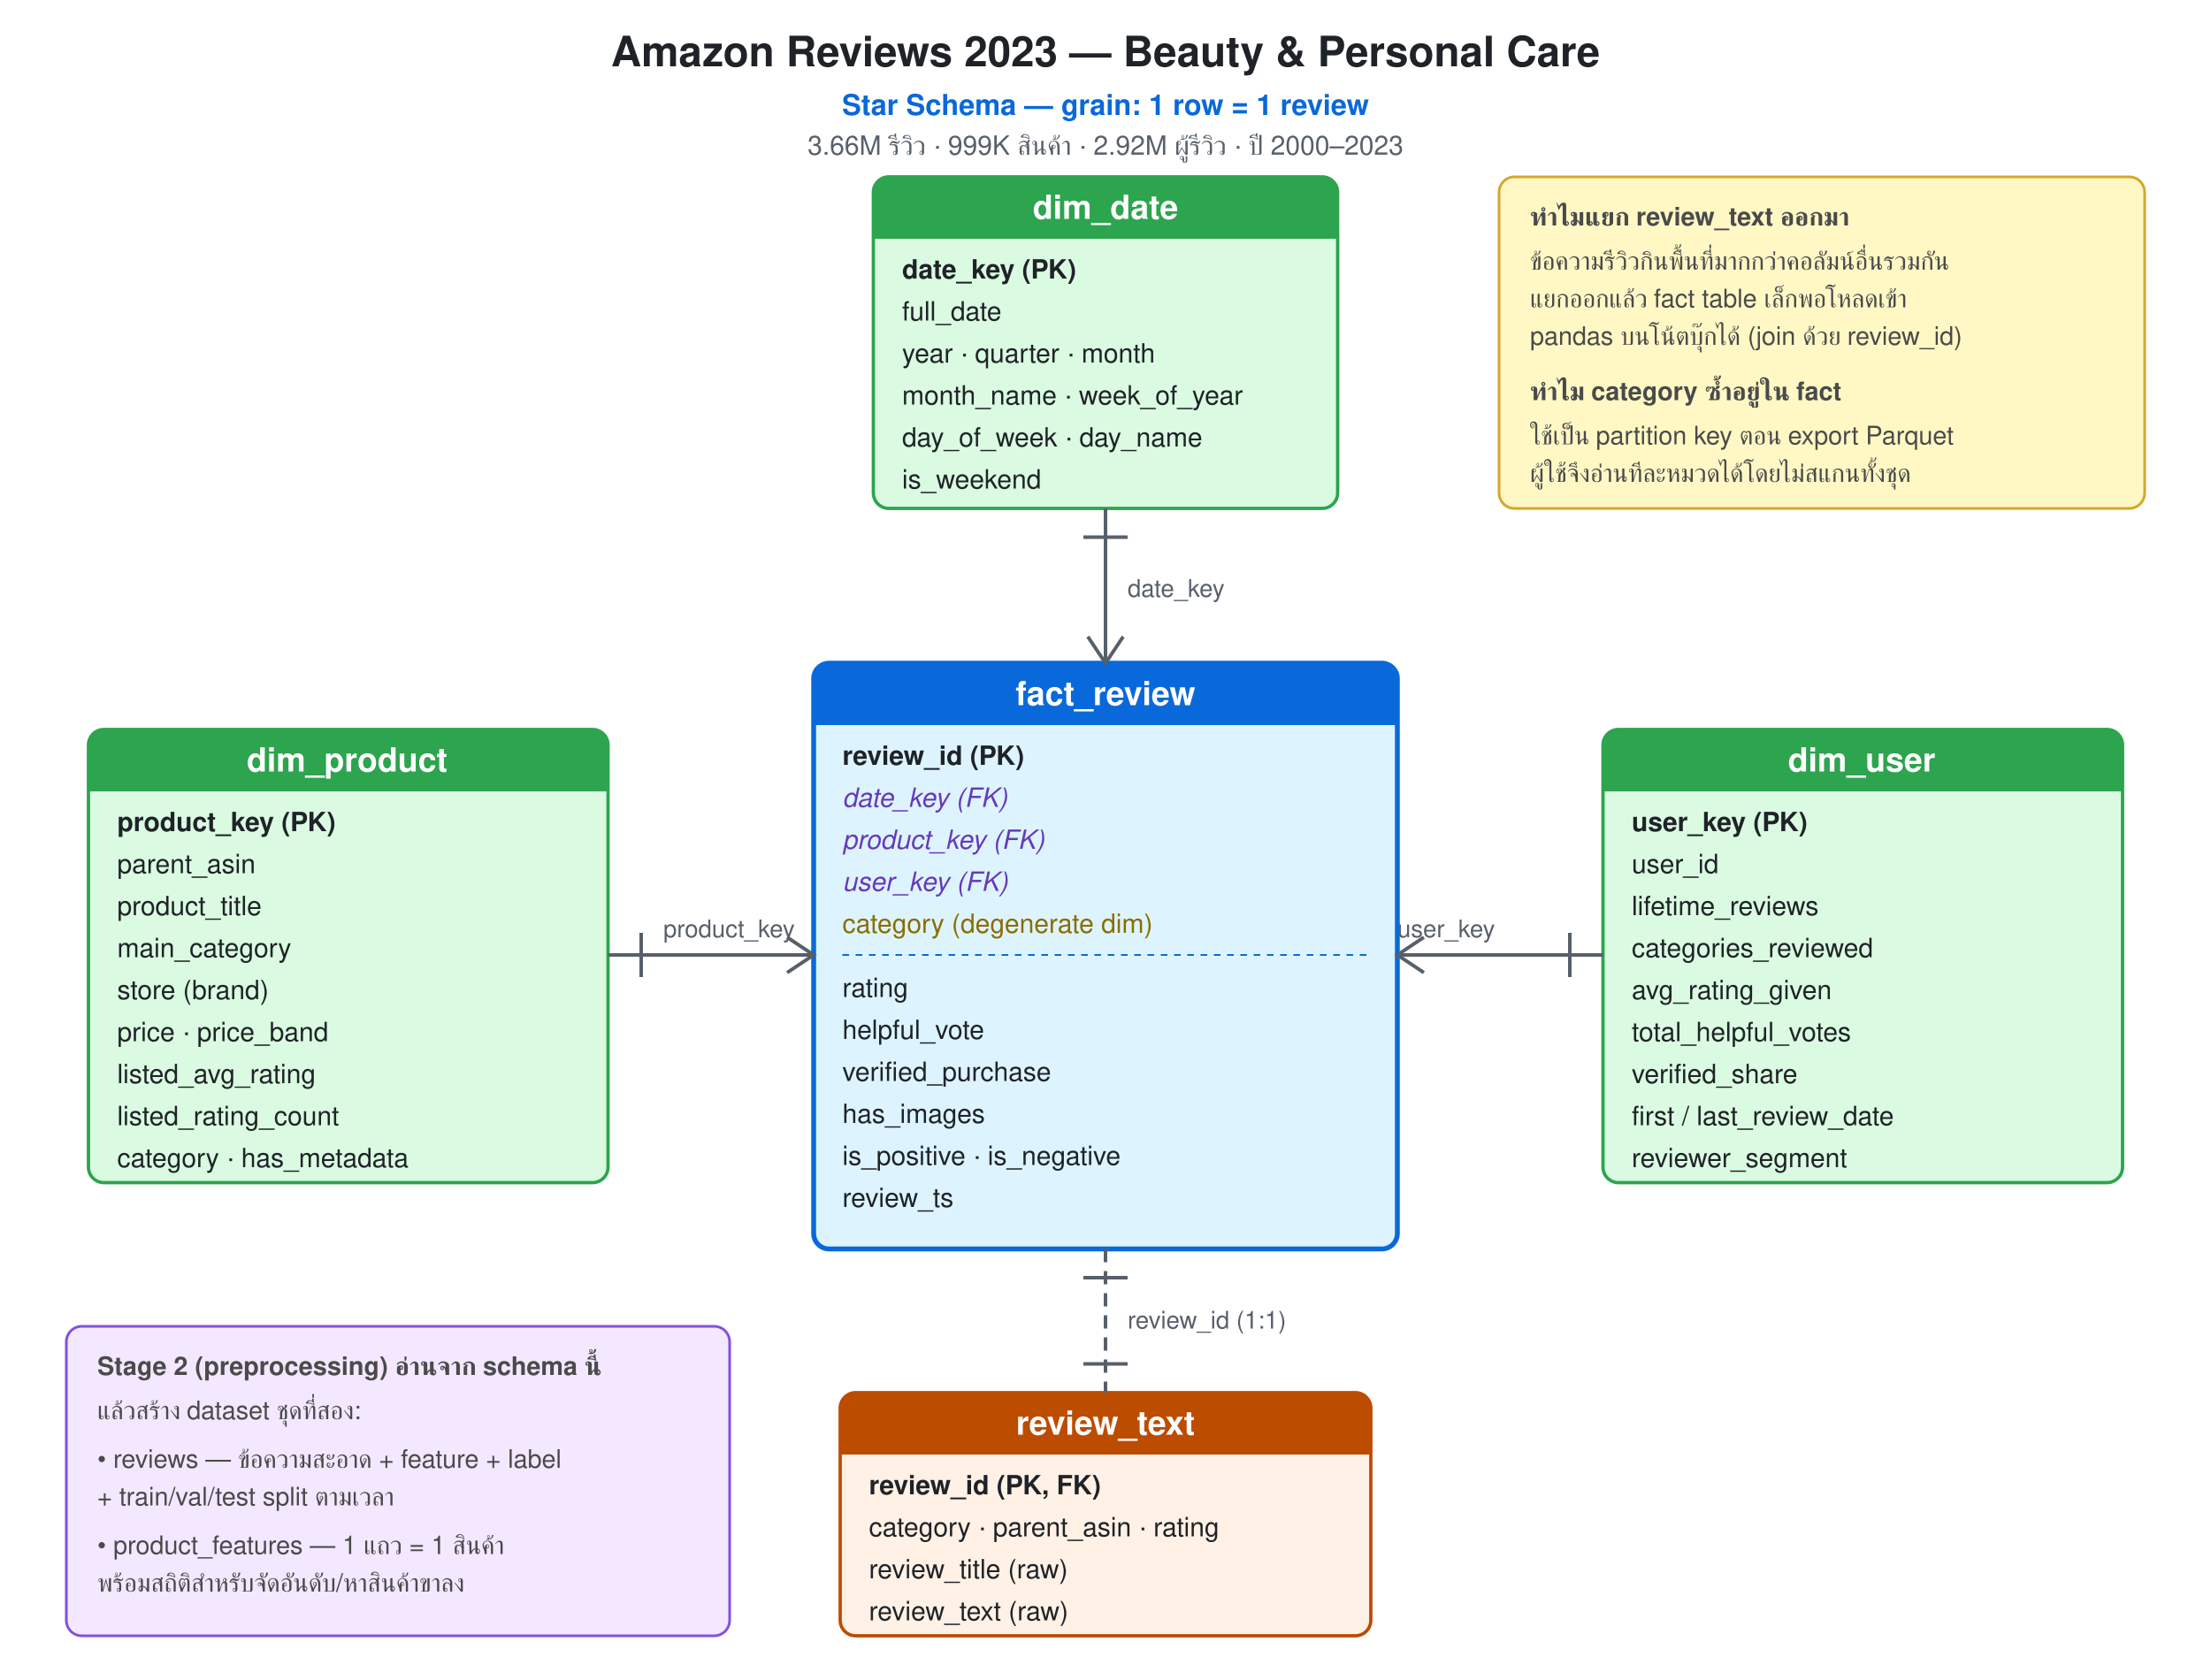
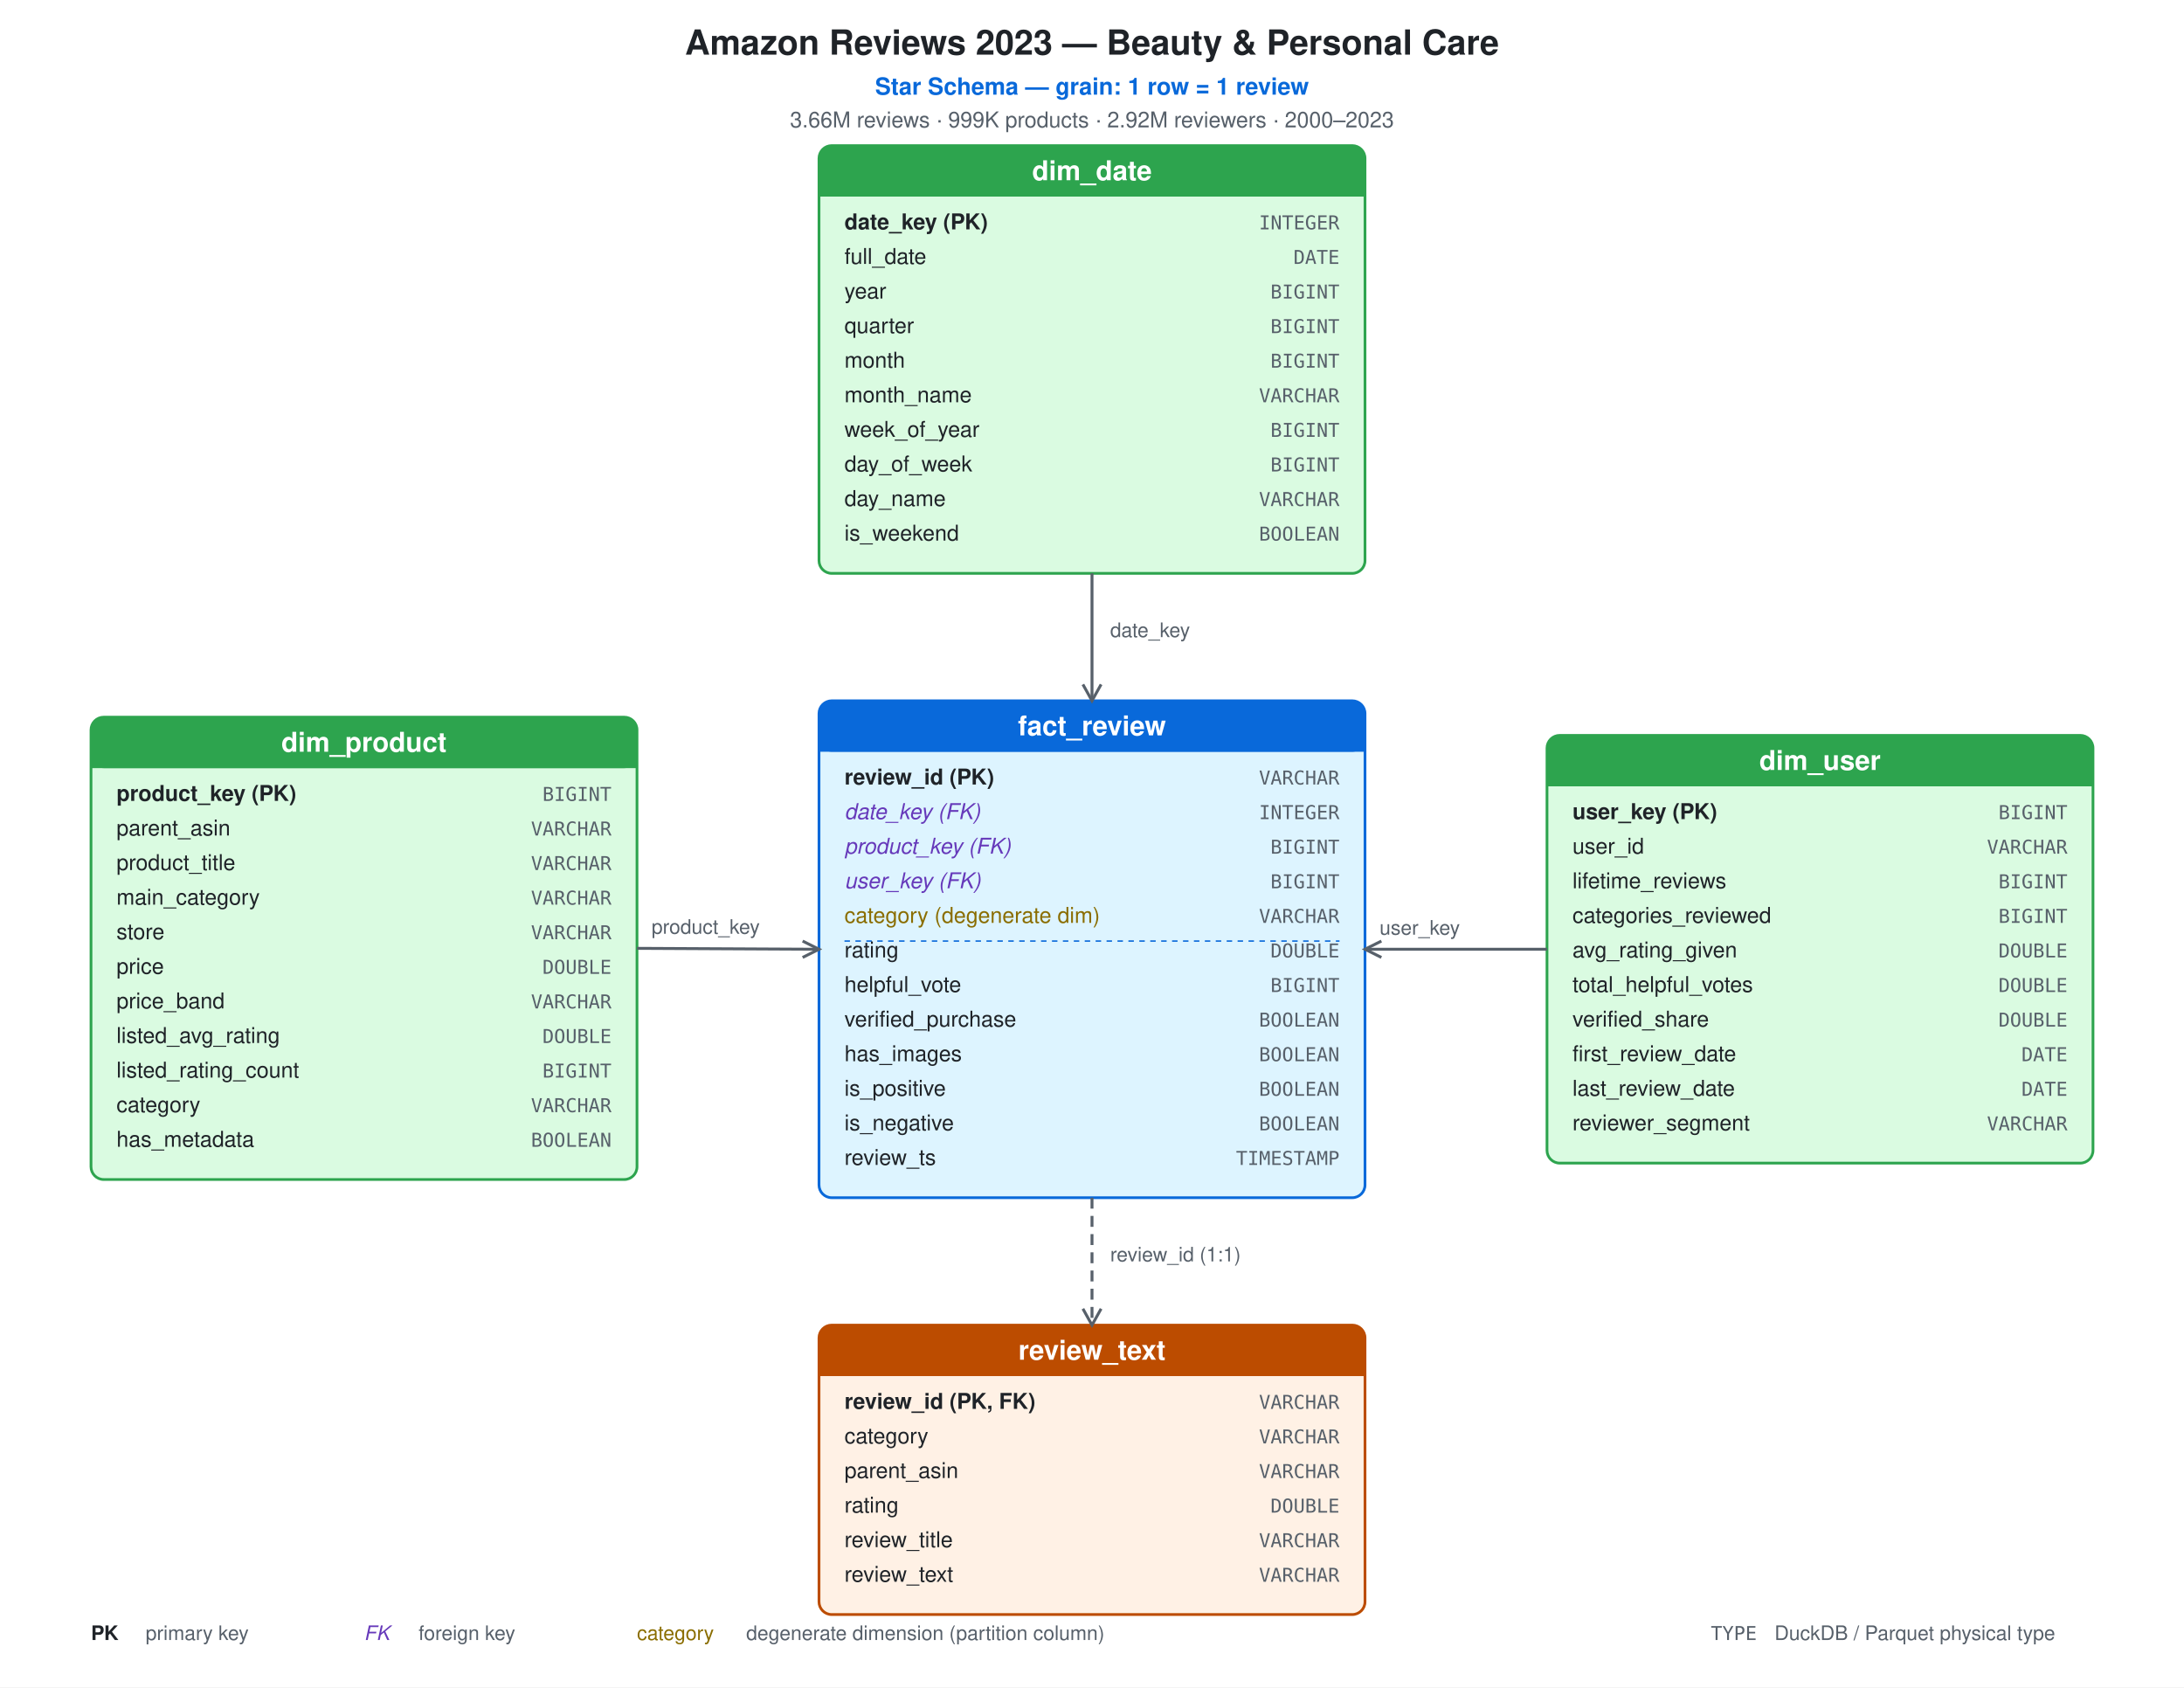
- <svg xmlns="http://www.w3.org/2000/svg" viewBox="0 0 1000 760" width="1000" height="760" font-family="-apple-system, BlinkMacSystemFont, 'Segoe UI', Helvetica, Arial, sans-serif">
-   <rect width="1000" height="760" fill="#ffffff" />
-   <text x="500" y="30" text-anchor="middle" font-size="19" font-weight="700" fill="#1f2328">
-  Amazon Reviews 2023 — Beauty &amp; Personal Care
-  </text>
-   <text x="500" y="52" text-anchor="middle" font-size="13" font-weight="600" fill="#0969da">Star Schema — grain: 1 row = 1 review</text>
-   <text x="500" y="70" text-anchor="middle" font-size="12" fill="#57606a">3.66M รีวิว · 999K สินค้า · 2.92M ผู้รีวิว · ปี 2000–2023</text>
+ <svg xmlns="http://www.w3.org/2000/svg" viewBox="0 0 1200 927" width="1200" height="927" font-family="-apple-system, BlinkMacSystemFont, 'Segoe UI', Helvetica, Arial, sans-serif">
+   <rect width="1200" height="927" fill="#ffffff" />
+   <text x="600" y="30" text-anchor="middle" font-size="19" font-weight="700" fill="#1f2328">Amazon Reviews 2023 — Beauty &amp; Personal Care</text>
+   <text x="600" y="52" text-anchor="middle" font-size="13" font-weight="600" fill="#0969da">Star Schema — grain: 1 row = 1 review</text>
+   <text x="600" y="70" text-anchor="middle" font-size="12" fill="#57606a">3.66M reviews · 999K products · 2.92M reviewers · 2000–2023</text>
  <g>
-     <rect x="395" y="80" width="210" height="150" rx="7" fill="#dafbe1" stroke="#2da44e" stroke-width="1.5" />
-     <rect x="395" y="80" width="210" height="28" rx="7" fill="#2da44e" />
-     <rect x="395" y="98" width="210" height="10" fill="#2da44e" />
-     <text x="500" y="99" text-anchor="middle" font-size="15" font-weight="700" fill="#ffffff">dim_date</text>
-     <text x="408" y="126" font-size="12" fill="#1f2328" font-weight="700">date_key (PK)</text>
-     <text x="408" y="145" font-size="12" fill="#1f2328">full_date</text>
-     <text x="408" y="164" font-size="12" fill="#1f2328">year · quarter · month</text>
-     <text x="408" y="183" font-size="12" fill="#1f2328">month_name · week_of_year</text>
-     <text x="408" y="202" font-size="12" fill="#1f2328">day_of_week · day_name</text>
-     <text x="408" y="221" font-size="12" fill="#1f2328">is_weekend</text>
+     <rect x="450" y="80" width="300" height="235" rx="7" fill="#dafbe1" stroke="#2da44e" stroke-width="1.5" />
+     <rect x="450" y="80" width="300" height="28" rx="7" fill="#2da44e" />
+     <rect x="450" y="98" width="300" height="10" fill="#2da44e" />
+     <text x="600" y="99" text-anchor="middle" font-size="15" font-weight="700" fill="#ffffff">dim_date</text>
+     <text x="464" y="126" font-size="12" font-weight="700" fill="#1f2328">date_key (PK)</text>
+     <text x="736" y="126" text-anchor="end" font-size="10.5" font-family="ui-monospace, SFMono-Regular, Menlo, Consolas, monospace" fill="#57606a">INTEGER</text>
+     <text x="464" y="145" font-size="12" fill="#1f2328">full_date</text>
+     <text x="736" y="145" text-anchor="end" font-size="10.5" font-family="ui-monospace, SFMono-Regular, Menlo, Consolas, monospace" fill="#57606a">DATE</text>
+     <text x="464" y="164" font-size="12" fill="#1f2328">year</text>
+     <text x="736" y="164" text-anchor="end" font-size="10.5" font-family="ui-monospace, SFMono-Regular, Menlo, Consolas, monospace" fill="#57606a">BIGINT</text>
+     <text x="464" y="183" font-size="12" fill="#1f2328">quarter</text>
+     <text x="736" y="183" text-anchor="end" font-size="10.5" font-family="ui-monospace, SFMono-Regular, Menlo, Consolas, monospace" fill="#57606a">BIGINT</text>
+     <text x="464" y="202" font-size="12" fill="#1f2328">month</text>
+     <text x="736" y="202" text-anchor="end" font-size="10.5" font-family="ui-monospace, SFMono-Regular, Menlo, Consolas, monospace" fill="#57606a">BIGINT</text>
+     <text x="464" y="221" font-size="12" fill="#1f2328">month_name</text>
+     <text x="736" y="221" text-anchor="end" font-size="10.5" font-family="ui-monospace, SFMono-Regular, Menlo, Consolas, monospace" fill="#57606a">VARCHAR</text>
+     <text x="464" y="240" font-size="12" fill="#1f2328">week_of_year</text>
+     <text x="736" y="240" text-anchor="end" font-size="10.5" font-family="ui-monospace, SFMono-Regular, Menlo, Consolas, monospace" fill="#57606a">BIGINT</text>
+     <text x="464" y="259" font-size="12" fill="#1f2328">day_of_week</text>
+     <text x="736" y="259" text-anchor="end" font-size="10.5" font-family="ui-monospace, SFMono-Regular, Menlo, Consolas, monospace" fill="#57606a">BIGINT</text>
+     <text x="464" y="278" font-size="12" fill="#1f2328">day_name</text>
+     <text x="736" y="278" text-anchor="end" font-size="10.5" font-family="ui-monospace, SFMono-Regular, Menlo, Consolas, monospace" fill="#57606a">VARCHAR</text>
+     <text x="464" y="297" font-size="12" fill="#1f2328">is_weekend</text>
+     <text x="736" y="297" text-anchor="end" font-size="10.5" font-family="ui-monospace, SFMono-Regular, Menlo, Consolas, monospace" fill="#57606a">BOOLEAN</text>
  </g>
  <g>
-     <rect x="40" y="330" width="235" height="205" rx="7" fill="#dafbe1" stroke="#2da44e" stroke-width="1.5" />
-     <rect x="40" y="330" width="235" height="28" rx="7" fill="#2da44e" />
-     <rect x="40" y="348" width="235" height="10" fill="#2da44e" />
-     <text x="157" y="349" text-anchor="middle" font-size="15" font-weight="700" fill="#ffffff">dim_product</text>
-     <text x="53" y="376" font-size="12" fill="#1f2328" font-weight="700">product_key (PK)</text>
-     <text x="53" y="395" font-size="12" fill="#1f2328">parent_asin</text>
-     <text x="53" y="414" font-size="12" fill="#1f2328">product_title</text>
-     <text x="53" y="433" font-size="12" fill="#1f2328">main_category</text>
-     <text x="53" y="452" font-size="12" fill="#1f2328">store (brand)</text>
-     <text x="53" y="471" font-size="12" fill="#1f2328">price · price_band</text>
-     <text x="53" y="490" font-size="12" fill="#1f2328">listed_avg_rating</text>
-     <text x="53" y="509" font-size="12" fill="#1f2328">listed_rating_count</text>
-     <text x="53" y="528" font-size="12" fill="#1f2328">category · has_metadata</text>
+     <rect x="50" y="394" width="300" height="254" rx="7" fill="#dafbe1" stroke="#2da44e" stroke-width="1.5" />
+     <rect x="50" y="394" width="300" height="28" rx="7" fill="#2da44e" />
+     <rect x="50" y="412" width="300" height="10" fill="#2da44e" />
+     <text x="200" y="413" text-anchor="middle" font-size="15" font-weight="700" fill="#ffffff">dim_product</text>
+     <text x="64" y="440" font-size="12" font-weight="700" fill="#1f2328">product_key (PK)</text>
+     <text x="336" y="440" text-anchor="end" font-size="10.5" font-family="ui-monospace, SFMono-Regular, Menlo, Consolas, monospace" fill="#57606a">BIGINT</text>
+     <text x="64" y="459" font-size="12" fill="#1f2328">parent_asin</text>
+     <text x="336" y="459" text-anchor="end" font-size="10.5" font-family="ui-monospace, SFMono-Regular, Menlo, Consolas, monospace" fill="#57606a">VARCHAR</text>
+     <text x="64" y="478" font-size="12" fill="#1f2328">product_title</text>
+     <text x="336" y="478" text-anchor="end" font-size="10.5" font-family="ui-monospace, SFMono-Regular, Menlo, Consolas, monospace" fill="#57606a">VARCHAR</text>
+     <text x="64" y="497" font-size="12" fill="#1f2328">main_category</text>
+     <text x="336" y="497" text-anchor="end" font-size="10.5" font-family="ui-monospace, SFMono-Regular, Menlo, Consolas, monospace" fill="#57606a">VARCHAR</text>
+     <text x="64" y="516" font-size="12" fill="#1f2328">store</text>
+     <text x="336" y="516" text-anchor="end" font-size="10.5" font-family="ui-monospace, SFMono-Regular, Menlo, Consolas, monospace" fill="#57606a">VARCHAR</text>
+     <text x="64" y="535" font-size="12" fill="#1f2328">price</text>
+     <text x="336" y="535" text-anchor="end" font-size="10.5" font-family="ui-monospace, SFMono-Regular, Menlo, Consolas, monospace" fill="#57606a">DOUBLE</text>
+     <text x="64" y="554" font-size="12" fill="#1f2328">price_band</text>
+     <text x="336" y="554" text-anchor="end" font-size="10.5" font-family="ui-monospace, SFMono-Regular, Menlo, Consolas, monospace" fill="#57606a">VARCHAR</text>
+     <text x="64" y="573" font-size="12" fill="#1f2328">listed_avg_rating</text>
+     <text x="336" y="573" text-anchor="end" font-size="10.5" font-family="ui-monospace, SFMono-Regular, Menlo, Consolas, monospace" fill="#57606a">DOUBLE</text>
+     <text x="64" y="592" font-size="12" fill="#1f2328">listed_rating_count</text>
+     <text x="336" y="592" text-anchor="end" font-size="10.5" font-family="ui-monospace, SFMono-Regular, Menlo, Consolas, monospace" fill="#57606a">BIGINT</text>
+     <text x="64" y="611" font-size="12" fill="#1f2328">category</text>
+     <text x="336" y="611" text-anchor="end" font-size="10.5" font-family="ui-monospace, SFMono-Regular, Menlo, Consolas, monospace" fill="#57606a">VARCHAR</text>
+     <text x="64" y="630" font-size="12" fill="#1f2328">has_metadata</text>
+     <text x="336" y="630" text-anchor="end" font-size="10.5" font-family="ui-monospace, SFMono-Regular, Menlo, Consolas, monospace" fill="#57606a">BOOLEAN</text>
  </g>
  <g>
-     <rect x="725" y="330" width="235" height="205" rx="7" fill="#dafbe1" stroke="#2da44e" stroke-width="1.5" />
-     <rect x="725" y="330" width="235" height="28" rx="7" fill="#2da44e" />
-     <rect x="725" y="348" width="235" height="10" fill="#2da44e" />
-     <text x="842" y="349" text-anchor="middle" font-size="15" font-weight="700" fill="#ffffff">dim_user</text>
-     <text x="738" y="376" font-size="12" fill="#1f2328" font-weight="700">user_key (PK)</text>
-     <text x="738" y="395" font-size="12" fill="#1f2328">user_id</text>
-     <text x="738" y="414" font-size="12" fill="#1f2328">lifetime_reviews</text>
-     <text x="738" y="433" font-size="12" fill="#1f2328">categories_reviewed</text>
-     <text x="738" y="452" font-size="12" fill="#1f2328">avg_rating_given</text>
-     <text x="738" y="471" font-size="12" fill="#1f2328">total_helpful_votes</text>
-     <text x="738" y="490" font-size="12" fill="#1f2328">verified_share</text>
-     <text x="738" y="509" font-size="12" fill="#1f2328">first / last_review_date</text>
-     <text x="738" y="528" font-size="12" fill="#1f2328">reviewer_segment</text>
+     <rect x="850" y="404" width="300" height="235" rx="7" fill="#dafbe1" stroke="#2da44e" stroke-width="1.5" />
+     <rect x="850" y="404" width="300" height="28" rx="7" fill="#2da44e" />
+     <rect x="850" y="422" width="300" height="10" fill="#2da44e" />
+     <text x="1000" y="423" text-anchor="middle" font-size="15" font-weight="700" fill="#ffffff">dim_user</text>
+     <text x="864" y="450" font-size="12" font-weight="700" fill="#1f2328">user_key (PK)</text>
+     <text x="1136" y="450" text-anchor="end" font-size="10.5" font-family="ui-monospace, SFMono-Regular, Menlo, Consolas, monospace" fill="#57606a">BIGINT</text>
+     <text x="864" y="469" font-size="12" fill="#1f2328">user_id</text>
+     <text x="1136" y="469" text-anchor="end" font-size="10.5" font-family="ui-monospace, SFMono-Regular, Menlo, Consolas, monospace" fill="#57606a">VARCHAR</text>
+     <text x="864" y="488" font-size="12" fill="#1f2328">lifetime_reviews</text>
+     <text x="1136" y="488" text-anchor="end" font-size="10.5" font-family="ui-monospace, SFMono-Regular, Menlo, Consolas, monospace" fill="#57606a">BIGINT</text>
+     <text x="864" y="507" font-size="12" fill="#1f2328">categories_reviewed</text>
+     <text x="1136" y="507" text-anchor="end" font-size="10.5" font-family="ui-monospace, SFMono-Regular, Menlo, Consolas, monospace" fill="#57606a">BIGINT</text>
+     <text x="864" y="526" font-size="12" fill="#1f2328">avg_rating_given</text>
+     <text x="1136" y="526" text-anchor="end" font-size="10.5" font-family="ui-monospace, SFMono-Regular, Menlo, Consolas, monospace" fill="#57606a">DOUBLE</text>
+     <text x="864" y="545" font-size="12" fill="#1f2328">total_helpful_votes</text>
+     <text x="1136" y="545" text-anchor="end" font-size="10.5" font-family="ui-monospace, SFMono-Regular, Menlo, Consolas, monospace" fill="#57606a">DOUBLE</text>
+     <text x="864" y="564" font-size="12" fill="#1f2328">verified_share</text>
+     <text x="1136" y="564" text-anchor="end" font-size="10.5" font-family="ui-monospace, SFMono-Regular, Menlo, Consolas, monospace" fill="#57606a">DOUBLE</text>
+     <text x="864" y="583" font-size="12" fill="#1f2328">first_review_date</text>
+     <text x="1136" y="583" text-anchor="end" font-size="10.5" font-family="ui-monospace, SFMono-Regular, Menlo, Consolas, monospace" fill="#57606a">DATE</text>
+     <text x="864" y="602" font-size="12" fill="#1f2328">last_review_date</text>
+     <text x="1136" y="602" text-anchor="end" font-size="10.5" font-family="ui-monospace, SFMono-Regular, Menlo, Consolas, monospace" fill="#57606a">DATE</text>
+     <text x="864" y="621" font-size="12" fill="#1f2328">reviewer_segment</text>
+     <text x="1136" y="621" text-anchor="end" font-size="10.5" font-family="ui-monospace, SFMono-Regular, Menlo, Consolas, monospace" fill="#57606a">VARCHAR</text>
  </g>
  <g>
-     <rect x="368" y="300" width="264" height="265" rx="7" fill="#ddf4ff" stroke="#0969da" stroke-width="2.2" />
-     <rect x="368" y="300" width="264" height="28" rx="7" fill="#0969da" />
-     <rect x="368" y="318" width="264" height="10" fill="#0969da" />
-     <text x="500" y="319" text-anchor="middle" font-size="15" font-weight="700" fill="#ffffff">fact_review</text>
-     <text x="381" y="346" font-size="12" fill="#1f2328" font-weight="700">review_id (PK)</text>
-     <text x="381" y="365" font-size="12" fill="#6639ba" font-style="italic">date_key (FK)</text>
-     <text x="381" y="384" font-size="12" fill="#6639ba" font-style="italic">product_key (FK)</text>
-     <text x="381" y="403" font-size="12" fill="#6639ba" font-style="italic">user_key (FK)</text>
-     <text x="381" y="422" font-size="12" fill="#8a6d00">category (degenerate dim)</text>
-     <line x1="381" y1="432" x2="619" y2="432" stroke="#0969da" stroke-width="0.8" stroke-dasharray="3,3" />
-     <text x="381" y="451" font-size="12" fill="#1f2328">rating</text>
-     <text x="381" y="470" font-size="12" fill="#1f2328">helpful_vote</text>
-     <text x="381" y="489" font-size="12" fill="#1f2328">verified_purchase</text>
-     <text x="381" y="508" font-size="12" fill="#1f2328">has_images</text>
-     <text x="381" y="527" font-size="12" fill="#1f2328">is_positive · is_negative</text>
-     <text x="381" y="546" font-size="12" fill="#1f2328">review_ts</text>
+     <rect x="450" y="385" width="300" height="273" rx="7" fill="#ddf4ff" stroke="#0969da" stroke-width="1.5" />
+     <rect x="450" y="385" width="300" height="28" rx="7" fill="#0969da" />
+     <rect x="450" y="403" width="300" height="10" fill="#0969da" />
+     <text x="600" y="404" text-anchor="middle" font-size="15" font-weight="700" fill="#ffffff">fact_review</text>
+     <text x="464" y="431" font-size="12" font-weight="700" fill="#1f2328">review_id (PK)</text>
+     <text x="736" y="431" text-anchor="end" font-size="10.5" font-family="ui-monospace, SFMono-Regular, Menlo, Consolas, monospace" fill="#57606a">VARCHAR</text>
+     <text x="464" y="450" font-size="12" font-style="italic" fill="#6639ba">date_key (FK)</text>
+     <text x="736" y="450" text-anchor="end" font-size="10.5" font-family="ui-monospace, SFMono-Regular, Menlo, Consolas, monospace" fill="#57606a">INTEGER</text>
+     <text x="464" y="469" font-size="12" font-style="italic" fill="#6639ba">product_key (FK)</text>
+     <text x="736" y="469" text-anchor="end" font-size="10.5" font-family="ui-monospace, SFMono-Regular, Menlo, Consolas, monospace" fill="#57606a">BIGINT</text>
+     <text x="464" y="488" font-size="12" font-style="italic" fill="#6639ba">user_key (FK)</text>
+     <text x="736" y="488" text-anchor="end" font-size="10.5" font-family="ui-monospace, SFMono-Regular, Menlo, Consolas, monospace" fill="#57606a">BIGINT</text>
+     <text x="464" y="507" font-size="12" fill="#8a6d00">category (degenerate dim)</text>
+     <text x="736" y="507" text-anchor="end" font-size="10.5" font-family="ui-monospace, SFMono-Regular, Menlo, Consolas, monospace" fill="#57606a">VARCHAR</text>
+     <line x1="464" y1="517" x2="736" y2="517" stroke="#0969da" stroke-width="0.8" stroke-dasharray="3,3" />
+     <text x="464" y="526" font-size="12" fill="#1f2328">rating</text>
+     <text x="736" y="526" text-anchor="end" font-size="10.5" font-family="ui-monospace, SFMono-Regular, Menlo, Consolas, monospace" fill="#57606a">DOUBLE</text>
+     <text x="464" y="545" font-size="12" fill="#1f2328">helpful_vote</text>
+     <text x="736" y="545" text-anchor="end" font-size="10.5" font-family="ui-monospace, SFMono-Regular, Menlo, Consolas, monospace" fill="#57606a">BIGINT</text>
+     <text x="464" y="564" font-size="12" fill="#1f2328">verified_purchase</text>
+     <text x="736" y="564" text-anchor="end" font-size="10.5" font-family="ui-monospace, SFMono-Regular, Menlo, Consolas, monospace" fill="#57606a">BOOLEAN</text>
+     <text x="464" y="583" font-size="12" fill="#1f2328">has_images</text>
+     <text x="736" y="583" text-anchor="end" font-size="10.5" font-family="ui-monospace, SFMono-Regular, Menlo, Consolas, monospace" fill="#57606a">BOOLEAN</text>
+     <text x="464" y="602" font-size="12" fill="#1f2328">is_positive</text>
+     <text x="736" y="602" text-anchor="end" font-size="10.5" font-family="ui-monospace, SFMono-Regular, Menlo, Consolas, monospace" fill="#57606a">BOOLEAN</text>
+     <text x="464" y="621" font-size="12" fill="#1f2328">is_negative</text>
+     <text x="736" y="621" text-anchor="end" font-size="10.5" font-family="ui-monospace, SFMono-Regular, Menlo, Consolas, monospace" fill="#57606a">BOOLEAN</text>
+     <text x="464" y="640" font-size="12" fill="#1f2328">review_ts</text>
+     <text x="736" y="640" text-anchor="end" font-size="10.5" font-family="ui-monospace, SFMono-Regular, Menlo, Consolas, monospace" fill="#57606a">TIMESTAMP</text>
  </g>
  <g>
-     <rect x="380" y="630" width="240" height="110" rx="7" fill="#fff1e5" stroke="#bc4c00" stroke-width="1.5" />
-     <rect x="380" y="630" width="240" height="28" rx="7" fill="#bc4c00" />
-     <rect x="380" y="648" width="240" height="10" fill="#bc4c00" />
-     <text x="500" y="649" text-anchor="middle" font-size="15" font-weight="700" fill="#ffffff">review_text</text>
-     <text x="393" y="676" font-size="12" fill="#1f2328" font-weight="700">review_id (PK, FK)</text>
-     <text x="393" y="695" font-size="12" fill="#1f2328">category · parent_asin · rating</text>
-     <text x="393" y="714" font-size="12" fill="#1f2328">review_title (raw)</text>
-     <text x="393" y="733" font-size="12" fill="#1f2328">review_text (raw)</text>
+     <rect x="450" y="728" width="300" height="159" rx="7" fill="#fff1e5" stroke="#bc4c00" stroke-width="1.5" />
+     <rect x="450" y="728" width="300" height="28" rx="7" fill="#bc4c00" />
+     <rect x="450" y="746" width="300" height="10" fill="#bc4c00" />
+     <text x="600" y="747" text-anchor="middle" font-size="15" font-weight="700" fill="#ffffff">review_text</text>
+     <text x="464" y="774" font-size="12" font-weight="700" fill="#1f2328">review_id (PK, FK)</text>
+     <text x="736" y="774" text-anchor="end" font-size="10.5" font-family="ui-monospace, SFMono-Regular, Menlo, Consolas, monospace" fill="#57606a">VARCHAR</text>
+     <text x="464" y="793" font-size="12" fill="#1f2328">category</text>
+     <text x="736" y="793" text-anchor="end" font-size="10.5" font-family="ui-monospace, SFMono-Regular, Menlo, Consolas, monospace" fill="#57606a">VARCHAR</text>
+     <text x="464" y="812" font-size="12" fill="#1f2328">parent_asin</text>
+     <text x="736" y="812" text-anchor="end" font-size="10.5" font-family="ui-monospace, SFMono-Regular, Menlo, Consolas, monospace" fill="#57606a">VARCHAR</text>
+     <text x="464" y="831" font-size="12" fill="#1f2328">rating</text>
+     <text x="736" y="831" text-anchor="end" font-size="10.5" font-family="ui-monospace, SFMono-Regular, Menlo, Consolas, monospace" fill="#57606a">DOUBLE</text>
+     <text x="464" y="850" font-size="12" fill="#1f2328">review_title</text>
+     <text x="736" y="850" text-anchor="end" font-size="10.5" font-family="ui-monospace, SFMono-Regular, Menlo, Consolas, monospace" fill="#57606a">VARCHAR</text>
+     <text x="464" y="869" font-size="12" fill="#1f2328">review_text</text>
+     <text x="736" y="869" text-anchor="end" font-size="10.5" font-family="ui-monospace, SFMono-Regular, Menlo, Consolas, monospace" fill="#57606a">VARCHAR</text>
  </g>
-   <path stroke="#57606a" stroke-width="1.6" fill="none" d="M 500 230 L 500 300" />
-   <path stroke="#57606a" stroke-width="1.6" fill="none" d="M 492 288 L 500 300 L 508 288" />
-   <line stroke="#57606a" stroke-width="1.6" fill="none" x1="490" y1="243" x2="510" y2="243" />
-   <text x="510" y="270" font-size="11" fill="#57606a">date_key</text>
-   <path stroke="#57606a" stroke-width="1.6" fill="none" d="M 275 432 L 368 432" />
-   <path stroke="#57606a" stroke-width="1.6" fill="none" d="M 356 424 L 368 432 L 356 440" />
-   <line stroke="#57606a" stroke-width="1.6" fill="none" x1="290" y1="422" x2="290" y2="442" />
-   <text x="300" y="424" font-size="11" fill="#57606a">product_key</text>
-   <path stroke="#57606a" stroke-width="1.6" fill="none" d="M 725 432 L 632 432" />
-   <path stroke="#57606a" stroke-width="1.6" fill="none" d="M 644 424 L 632 432 L 644 440" />
-   <line stroke="#57606a" stroke-width="1.6" fill="none" x1="710" y1="422" x2="710" y2="442" />
-   <text x="632" y="424" font-size="11" fill="#57606a">user_key</text>
-   <path stroke="#57606a" stroke-width="1.6" fill="none" stroke-dasharray="6,4" d="M 500 565 L 500 630" />
-   <line stroke="#57606a" stroke-width="1.6" fill="none" x1="490" y1="578" x2="510" y2="578" />
-   <line stroke="#57606a" stroke-width="1.6" fill="none" x1="490" y1="617" x2="510" y2="617" />
-   <text x="510" y="601" font-size="11" fill="#57606a">review_id (1:1)</text>
-   <g>
-     <rect x="678" y="80" width="292" height="150" rx="7" fill="#fff8c5" stroke="#d4a72c" stroke-width="1.2" />
-     <text x="692" y="102" font-size="11.5" fill="#4a4a4a" font-weight="700">ทำไมแยก review_text ออกมา</text>
-     <text x="692" y="122" font-size="11.5" fill="#4a4a4a">ข้อความรีวิวกินพื้นที่มากกว่าคอลัมน์อื่นรวมกัน</text>
-     <text x="692" y="139" font-size="11.5" fill="#4a4a4a">แยกออกแล้ว fact table เล็กพอโหลดเข้า</text>
-     <text x="692" y="156" font-size="11.5" fill="#4a4a4a">pandas บนโน้ตบุ๊กได้ (join ด้วย review_id)</text>
-     <text x="692" y="181" font-size="11.5" fill="#4a4a4a" font-weight="700">ทำไม category ซ้ำอยู่ใน fact</text>
-     <text x="692" y="201" font-size="11.5" fill="#4a4a4a">ใช้เป็น partition key ตอน export Parquet</text>
-     <text x="692" y="218" font-size="11.5" fill="#4a4a4a">ผู้ใช้จึงอ่านทีละหมวดได้โดยไม่สแกนทั้งชุด</text>
-   </g>
-   <g>
-     <rect x="30" y="600" width="300" height="140" rx="7" fill="#f3e8ff" stroke="#8250df" stroke-width="1.2" />
-     <text x="44" y="622" font-size="11.5" fill="#4a4a4a" font-weight="700">Stage 2 (preprocessing) อ่านจาก schema นี้</text>
-     <text x="44" y="642" font-size="11.5" fill="#4a4a4a">แล้วสร้าง dataset ชุดที่สอง:</text>
-     <text x="44" y="664" font-size="11.5" fill="#4a4a4a">• reviews — ข้อความสะอาด + feature + label</text>
-     <text x="44" y="681" font-size="11.5" fill="#4a4a4a"> + train/val/test split ตามเวลา</text>
-     <text x="44" y="703" font-size="11.5" fill="#4a4a4a">• product_features — 1 แถว = 1 สินค้า</text>
-     <text x="44" y="720" font-size="11.5" fill="#4a4a4a"> พร้อมสถิติสำหรับจัดอันดับ/หาสินค้าขาลง</text>
-   </g>
+   <path stroke="#57606a" stroke-width="1.6" fill="none" d="M 600.0 315 L 600.0 385" />
+   <path stroke="#57606a" stroke-width="1.6" fill="none" d="M 595 376 L 600.0 385 L 605 376" />
+   <text x="610.0" y="350.0" font-size="11" fill="#57606a">date_key</text>
+   <path stroke="#57606a" stroke-width="1.6" fill="none" d="M 350 521.0 L 450 521.5" />
+   <path stroke="#57606a" stroke-width="1.6" fill="none" d="M 441 526 L 450 521.5 L 441 517" />
+   <text x="358" y="513.0" font-size="11" fill="#57606a">product_key</text>
+   <path stroke="#57606a" stroke-width="1.6" fill="none" d="M 850 521.5 L 750 521.5" />
+   <path stroke="#57606a" stroke-width="1.6" fill="none" d="M 759 517 L 750 521.5 L 759 526" />
+   <text x="758" y="513.5" font-size="11" fill="#57606a">user_key</text>
+   <path stroke="#57606a" stroke-width="1.6" fill="none" stroke-dasharray="6,4" d="M 600.0 658 L 600.0 728" />
+   <path stroke="#57606a" stroke-width="1.6" fill="none" d="M 595 719 L 600.0 728 L 605 719" />
+   <text x="610.0" y="693.0" font-size="11" fill="#57606a">review_id (1:1)</text>
+   <text x="50" y="901" font-size="11" font-weight="700" fill="#1f2328">PK</text>
+   <text x="80" y="901" font-size="11" fill="#57606a">primary key</text>
+   <text x="200" y="901" font-size="11" font-style="italic" fill="#6639ba">FK</text>
+   <text x="230" y="901" font-size="11" fill="#57606a">foreign key</text>
+   <text x="350" y="901" font-size="11" fill="#8a6d00">category</text>
+   <text x="410" y="901" font-size="11" fill="#57606a">degenerate dimension (partition column)</text>
+   <text x="940" y="901" font-size="10.5" font-family="ui-monospace, SFMono-Regular, Menlo, Consolas, monospace" fill="#57606a">TYPE</text>
+   <text x="975" y="901" font-size="11" fill="#57606a">DuckDB / Parquet physical type</text>
</svg>
